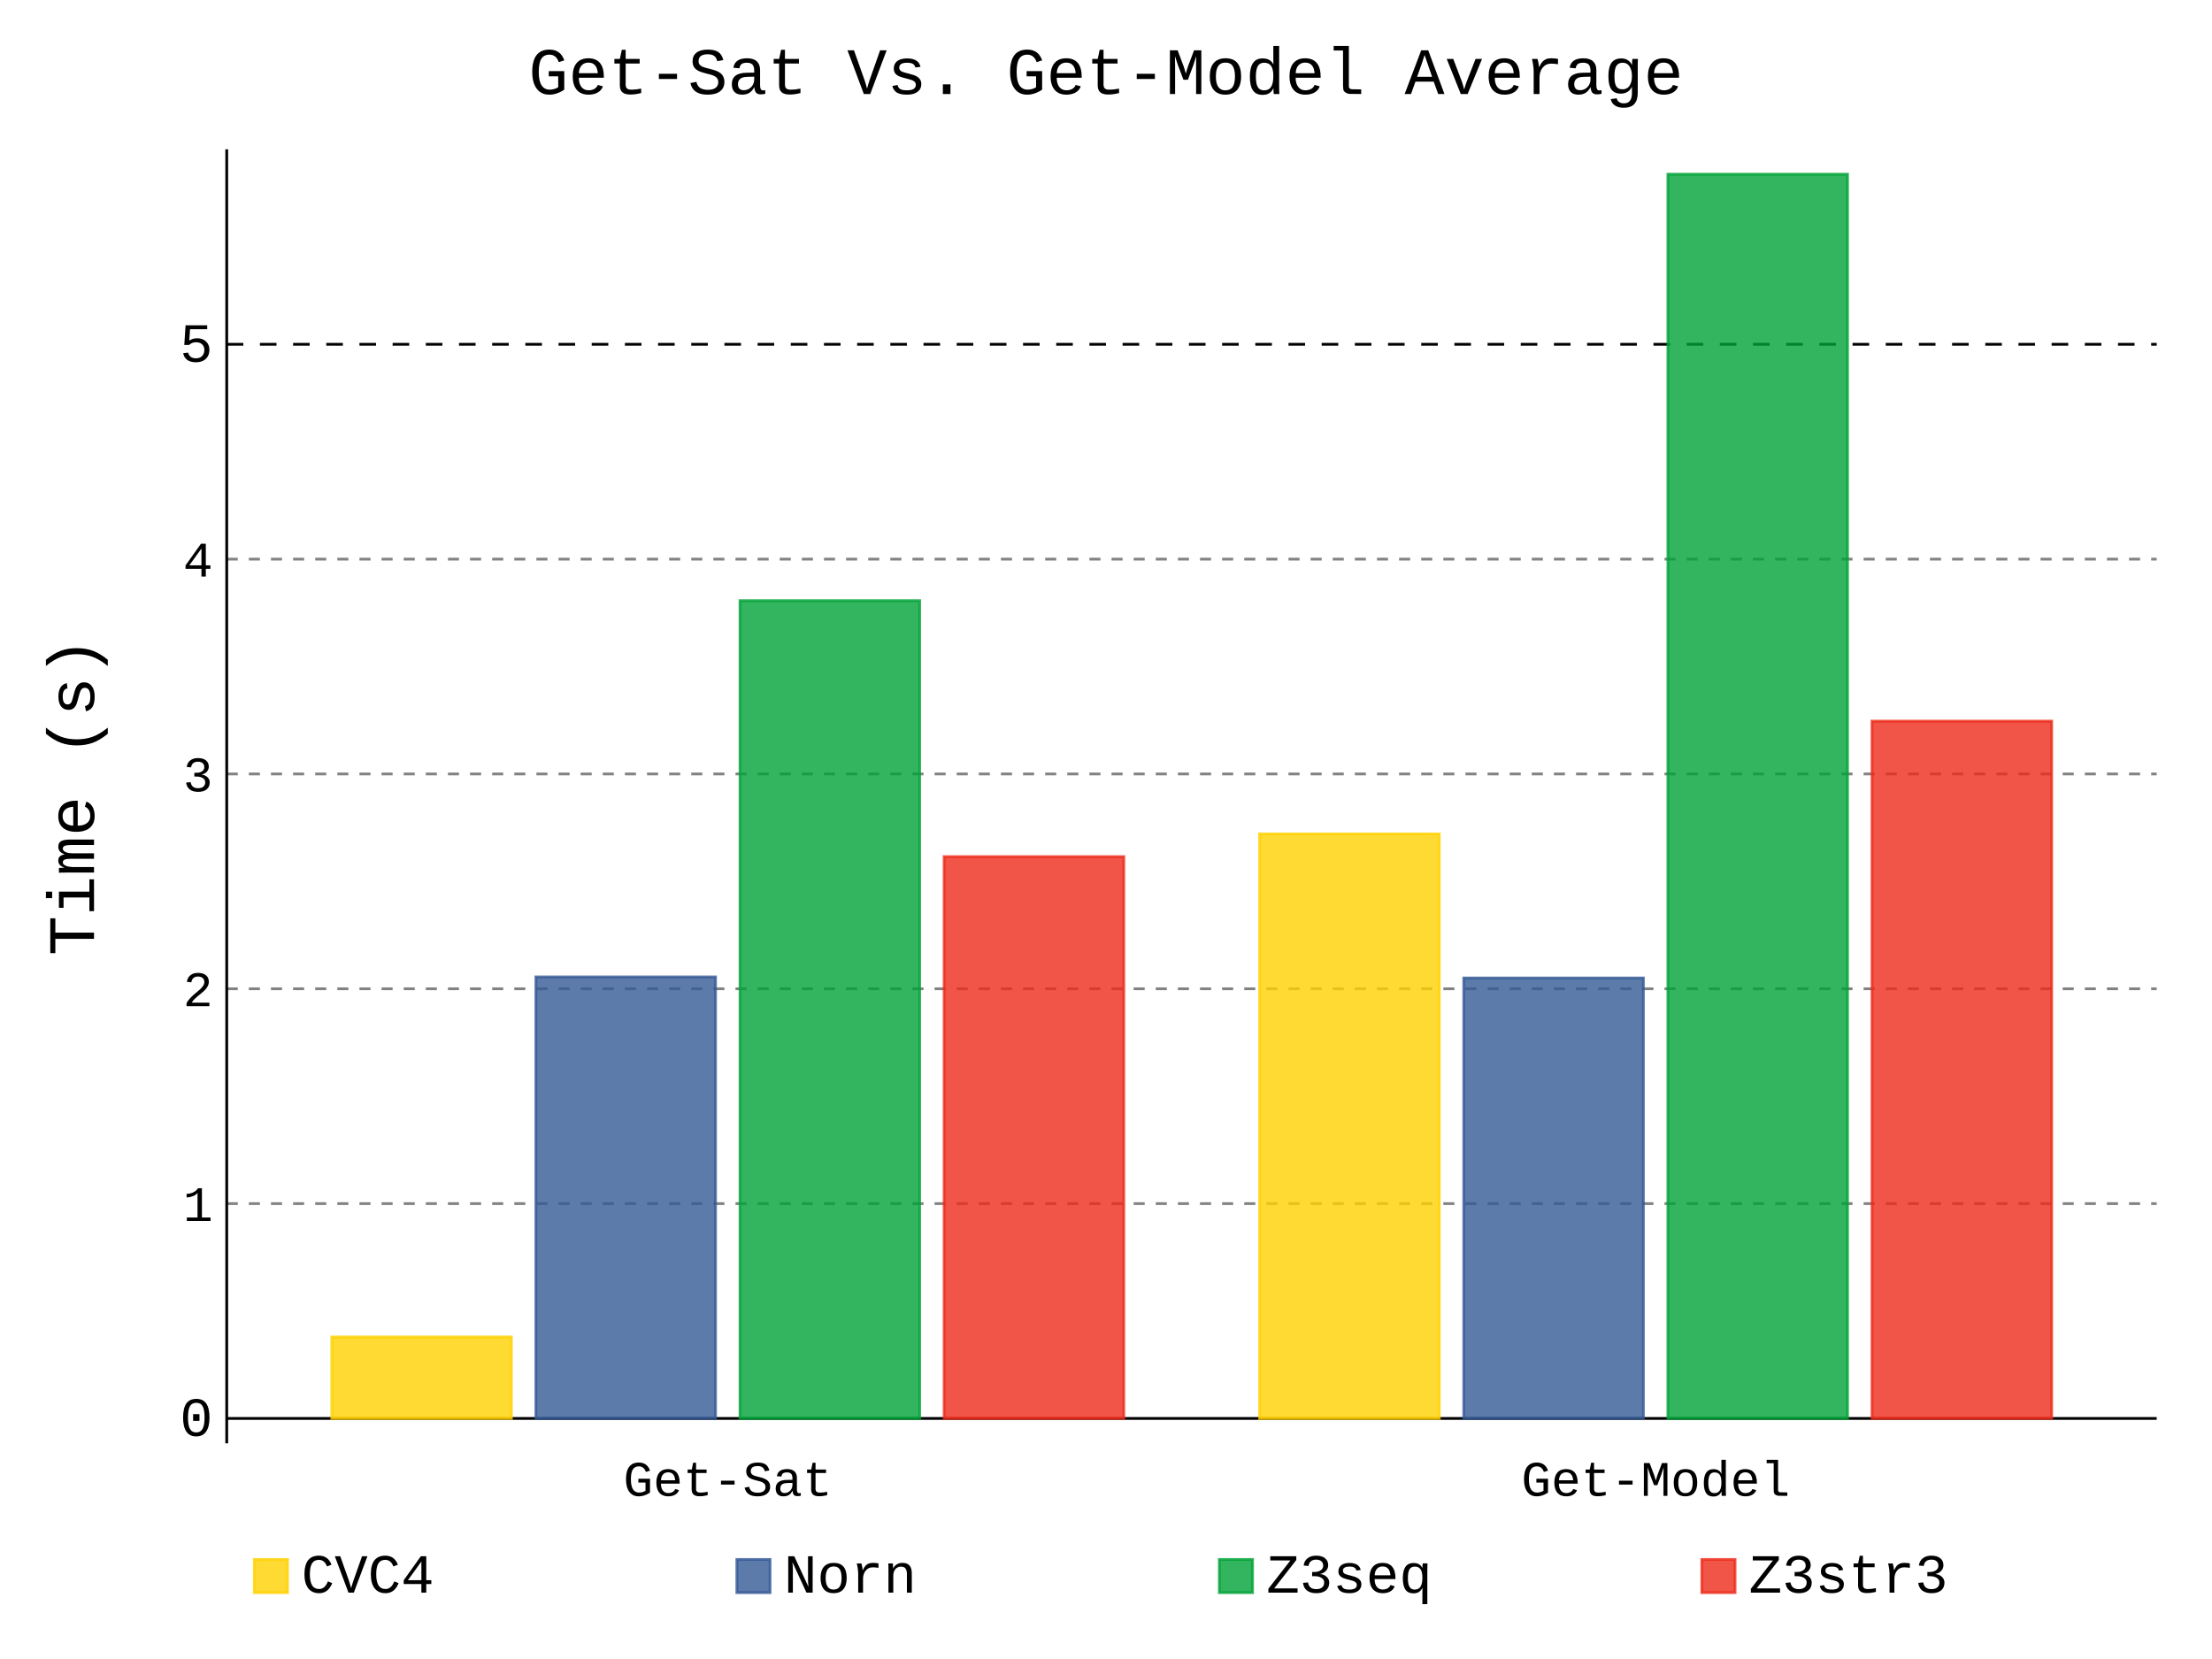
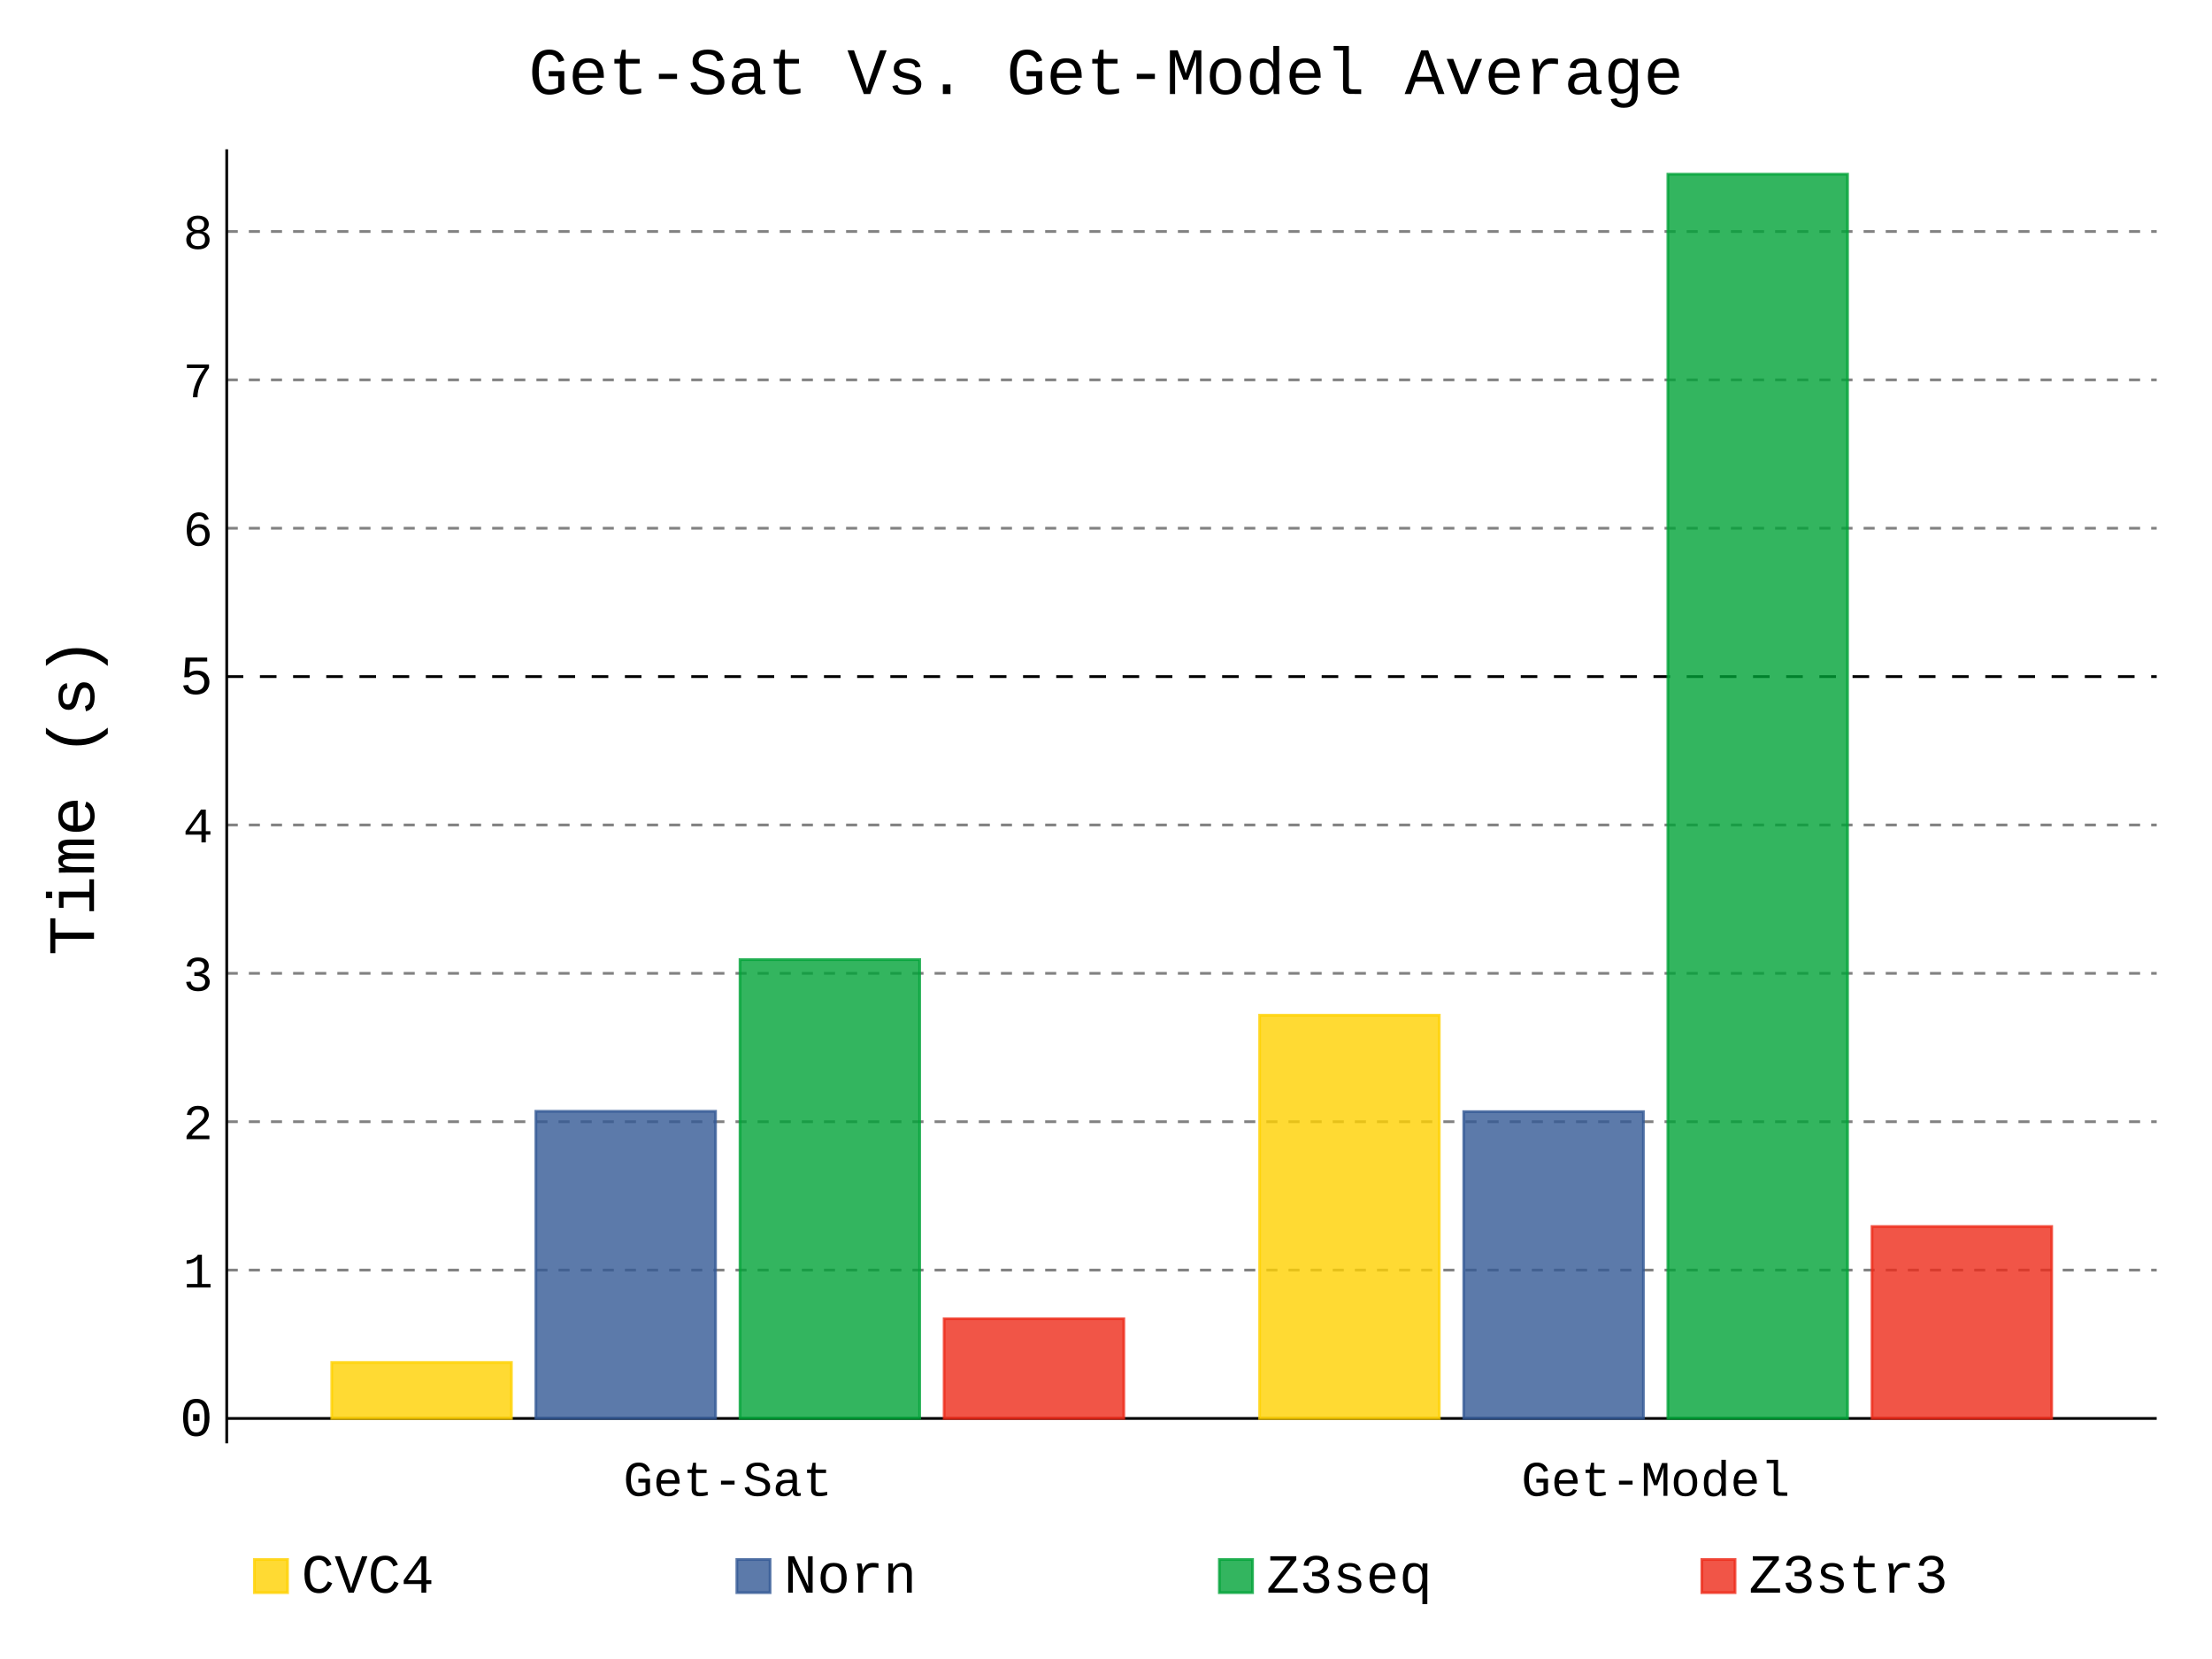
- <svg xmlns="http://www.w3.org/2000/svg" id="chart-954e9b84-42e2-441f-b95a-0eef3ee8f1c5" class="pygal-chart" viewBox="0 0 800 600">
+ <svg xmlns="http://www.w3.org/2000/svg" id="chart-ff3095a2-f8e1-4b3d-8999-8aacb218c46c" class="pygal-chart" viewBox="0 0 800 600">
  <defs>
-     <style type="text/css">#chart-954e9b84-42e2-441f-b95a-0eef3ee8f1c5{-webkit-user-select:none;-webkit-font-smoothing:antialiased;font-family:Consolas,"Liberation Mono",Menlo,Courier,monospace}#chart-954e9b84-42e2-441f-b95a-0eef3ee8f1c5 .title{font-family:Consolas,"Liberation Mono",Menlo,Courier,monospace;font-size:24px}#chart-954e9b84-42e2-441f-b95a-0eef3ee8f1c5 .legends .legend text{font-family:Consolas,"Liberation Mono",Menlo,Courier,monospace;font-size:20px}#chart-954e9b84-42e2-441f-b95a-0eef3ee8f1c5 .axis text{font-family:Consolas,"Liberation Mono",Menlo,Courier,monospace;font-size:18px}#chart-954e9b84-42e2-441f-b95a-0eef3ee8f1c5 .axis text.major{font-family:Consolas,"Liberation Mono",Menlo,Courier,monospace;font-size:20px}#chart-954e9b84-42e2-441f-b95a-0eef3ee8f1c5 .text-overlay text.value{font-family:Consolas,"Liberation Mono",Menlo,Courier,monospace;font-size:22px}#chart-954e9b84-42e2-441f-b95a-0eef3ee8f1c5 .text-overlay text.label{font-family:Consolas,"Liberation Mono",Menlo,Courier,monospace;font-size:20px}#chart-954e9b84-42e2-441f-b95a-0eef3ee8f1c5 .tooltip{font-family:Consolas,"Liberation Mono",Menlo,Courier,monospace;font-size:20px}#chart-954e9b84-42e2-441f-b95a-0eef3ee8f1c5 text.no_data{font-family:Consolas,"Liberation Mono",Menlo,Courier,monospace;font-size:64px}
- #chart-954e9b84-42e2-441f-b95a-0eef3ee8f1c5{background-color:#FFFFFF}#chart-954e9b84-42e2-441f-b95a-0eef3ee8f1c5 path,#chart-954e9b84-42e2-441f-b95a-0eef3ee8f1c5 line,#chart-954e9b84-42e2-441f-b95a-0eef3ee8f1c5 rect,#chart-954e9b84-42e2-441f-b95a-0eef3ee8f1c5 circle{-webkit-transition:100ms;-moz-transition:100ms;transition:100ms}#chart-954e9b84-42e2-441f-b95a-0eef3ee8f1c5 .graph &gt; .background{fill:#FFFFFF}#chart-954e9b84-42e2-441f-b95a-0eef3ee8f1c5 .plot &gt; .background{fill:#FFFFFF}#chart-954e9b84-42e2-441f-b95a-0eef3ee8f1c5 .graph{fill:#000000}#chart-954e9b84-42e2-441f-b95a-0eef3ee8f1c5 text.no_data{fill:#000000}#chart-954e9b84-42e2-441f-b95a-0eef3ee8f1c5 .title{fill:#000000}#chart-954e9b84-42e2-441f-b95a-0eef3ee8f1c5 .legends .legend text{fill:#000000}#chart-954e9b84-42e2-441f-b95a-0eef3ee8f1c5 .legends .legend:hover text{fill:#000000}#chart-954e9b84-42e2-441f-b95a-0eef3ee8f1c5 .axis .line{stroke:#000000}#chart-954e9b84-42e2-441f-b95a-0eef3ee8f1c5 .axis .guide.line{stroke:#828282}#chart-954e9b84-42e2-441f-b95a-0eef3ee8f1c5 .axis .major.line{stroke:#000000}#chart-954e9b84-42e2-441f-b95a-0eef3ee8f1c5 .axis text.major{fill:#000000}#chart-954e9b84-42e2-441f-b95a-0eef3ee8f1c5 .axis.y .guides:hover .guide.line,#chart-954e9b84-42e2-441f-b95a-0eef3ee8f1c5 .line-graph .axis.x .guides:hover .guide.line,#chart-954e9b84-42e2-441f-b95a-0eef3ee8f1c5 .stackedline-graph .axis.x .guides:hover .guide.line,#chart-954e9b84-42e2-441f-b95a-0eef3ee8f1c5 .xy-graph .axis.x .guides:hover .guide.line{stroke:#000000}#chart-954e9b84-42e2-441f-b95a-0eef3ee8f1c5 .axis .guides:hover text{fill:#000000}#chart-954e9b84-42e2-441f-b95a-0eef3ee8f1c5 .reactive{fill-opacity:.8;stroke-opacity:.8}#chart-954e9b84-42e2-441f-b95a-0eef3ee8f1c5 .ci{stroke:#000000}#chart-954e9b84-42e2-441f-b95a-0eef3ee8f1c5 .reactive.active,#chart-954e9b84-42e2-441f-b95a-0eef3ee8f1c5 .active .reactive{fill-opacity:.9;stroke-opacity:.9;stroke-width:4}#chart-954e9b84-42e2-441f-b95a-0eef3ee8f1c5 .ci .reactive.active{stroke-width:1.5}#chart-954e9b84-42e2-441f-b95a-0eef3ee8f1c5 .series text{fill:#000000}#chart-954e9b84-42e2-441f-b95a-0eef3ee8f1c5 .tooltip rect{fill:#FFFFFF;stroke:#000000;-webkit-transition:opacity 100ms;-moz-transition:opacity 100ms;transition:opacity 100ms}#chart-954e9b84-42e2-441f-b95a-0eef3ee8f1c5 .tooltip .label{fill:#000000}#chart-954e9b84-42e2-441f-b95a-0eef3ee8f1c5 .tooltip .label{fill:#000000}#chart-954e9b84-42e2-441f-b95a-0eef3ee8f1c5 .tooltip .legend{font-size:.8em;fill:#828282}#chart-954e9b84-42e2-441f-b95a-0eef3ee8f1c5 .tooltip .x_label{font-size:.6em;fill:#000000}#chart-954e9b84-42e2-441f-b95a-0eef3ee8f1c5 .tooltip .xlink{font-size:.5em;text-decoration:underline}#chart-954e9b84-42e2-441f-b95a-0eef3ee8f1c5 .tooltip .value{font-size:1.5em}#chart-954e9b84-42e2-441f-b95a-0eef3ee8f1c5 .bound{font-size:.5em}#chart-954e9b84-42e2-441f-b95a-0eef3ee8f1c5 .max-value{font-size:.75em;fill:#828282}#chart-954e9b84-42e2-441f-b95a-0eef3ee8f1c5 .map-element{fill:#FFFFFF;stroke:#828282 !important}#chart-954e9b84-42e2-441f-b95a-0eef3ee8f1c5 .map-element .reactive{fill-opacity:inherit;stroke-opacity:inherit}#chart-954e9b84-42e2-441f-b95a-0eef3ee8f1c5 .color-0,#chart-954e9b84-42e2-441f-b95a-0eef3ee8f1c5 .color-0 a:visited{stroke:#FFD000;fill:#FFD000}#chart-954e9b84-42e2-441f-b95a-0eef3ee8f1c5 .color-1,#chart-954e9b84-42e2-441f-b95a-0eef3ee8f1c5 .color-1 a:visited{stroke:#345995;fill:#345995}#chart-954e9b84-42e2-441f-b95a-0eef3ee8f1c5 .color-2,#chart-954e9b84-42e2-441f-b95a-0eef3ee8f1c5 .color-2 a:visited{stroke:#01A337;fill:#01A337}#chart-954e9b84-42e2-441f-b95a-0eef3ee8f1c5 .color-3,#chart-954e9b84-42e2-441f-b95a-0eef3ee8f1c5 .color-3 a:visited{stroke:#ED2B1A;fill:#ED2B1A}#chart-954e9b84-42e2-441f-b95a-0eef3ee8f1c5 .text-overlay .color-0 text{fill:black}#chart-954e9b84-42e2-441f-b95a-0eef3ee8f1c5 .text-overlay .color-1 text{fill:black}#chart-954e9b84-42e2-441f-b95a-0eef3ee8f1c5 .text-overlay .color-2 text{fill:black}#chart-954e9b84-42e2-441f-b95a-0eef3ee8f1c5 .text-overlay .color-3 text{fill:black}
- #chart-954e9b84-42e2-441f-b95a-0eef3ee8f1c5 text.no_data{text-anchor:middle}#chart-954e9b84-42e2-441f-b95a-0eef3ee8f1c5 .guide.line{fill:none}#chart-954e9b84-42e2-441f-b95a-0eef3ee8f1c5 .centered{text-anchor:middle}#chart-954e9b84-42e2-441f-b95a-0eef3ee8f1c5 .title{text-anchor:middle}#chart-954e9b84-42e2-441f-b95a-0eef3ee8f1c5 .legends .legend text{fill-opacity:1}#chart-954e9b84-42e2-441f-b95a-0eef3ee8f1c5 .axis.x text{text-anchor:middle}#chart-954e9b84-42e2-441f-b95a-0eef3ee8f1c5 .axis.x:not(.web) text[transform]{text-anchor:start}#chart-954e9b84-42e2-441f-b95a-0eef3ee8f1c5 .axis.x:not(.web) text[transform].backwards{text-anchor:end}#chart-954e9b84-42e2-441f-b95a-0eef3ee8f1c5 .axis.y text{text-anchor:end}#chart-954e9b84-42e2-441f-b95a-0eef3ee8f1c5 .axis.y text[transform].backwards{text-anchor:start}#chart-954e9b84-42e2-441f-b95a-0eef3ee8f1c5 .axis.y2 text{text-anchor:start}#chart-954e9b84-42e2-441f-b95a-0eef3ee8f1c5 .axis.y2 text[transform].backwards{text-anchor:end}#chart-954e9b84-42e2-441f-b95a-0eef3ee8f1c5 .axis .guide.line{stroke-dasharray:4,4}#chart-954e9b84-42e2-441f-b95a-0eef3ee8f1c5 .axis .major.guide.line{stroke-dasharray:6,6}#chart-954e9b84-42e2-441f-b95a-0eef3ee8f1c5 .horizontal .axis.y .guide.line,#chart-954e9b84-42e2-441f-b95a-0eef3ee8f1c5 .horizontal .axis.y2 .guide.line,#chart-954e9b84-42e2-441f-b95a-0eef3ee8f1c5 .vertical .axis.x .guide.line{opacity:0}#chart-954e9b84-42e2-441f-b95a-0eef3ee8f1c5 .horizontal .axis.always_show .guide.line,#chart-954e9b84-42e2-441f-b95a-0eef3ee8f1c5 .vertical .axis.always_show .guide.line{opacity:1 !important}#chart-954e9b84-42e2-441f-b95a-0eef3ee8f1c5 .axis.y .guides:hover .guide.line,#chart-954e9b84-42e2-441f-b95a-0eef3ee8f1c5 .axis.y2 .guides:hover .guide.line,#chart-954e9b84-42e2-441f-b95a-0eef3ee8f1c5 .axis.x .guides:hover .guide.line{opacity:1}#chart-954e9b84-42e2-441f-b95a-0eef3ee8f1c5 .axis .guides:hover text{opacity:1}#chart-954e9b84-42e2-441f-b95a-0eef3ee8f1c5 .nofill{fill:none}#chart-954e9b84-42e2-441f-b95a-0eef3ee8f1c5 .subtle-fill{fill-opacity:.2}#chart-954e9b84-42e2-441f-b95a-0eef3ee8f1c5 .dot{stroke-width:1px;fill-opacity:1}#chart-954e9b84-42e2-441f-b95a-0eef3ee8f1c5 .dot.active{stroke-width:5px}#chart-954e9b84-42e2-441f-b95a-0eef3ee8f1c5 .dot.negative{fill:transparent}#chart-954e9b84-42e2-441f-b95a-0eef3ee8f1c5 text,#chart-954e9b84-42e2-441f-b95a-0eef3ee8f1c5 tspan{stroke:none !important}#chart-954e9b84-42e2-441f-b95a-0eef3ee8f1c5 .series text.active{opacity:1}#chart-954e9b84-42e2-441f-b95a-0eef3ee8f1c5 .tooltip rect{fill-opacity:.95;stroke-width:.5}#chart-954e9b84-42e2-441f-b95a-0eef3ee8f1c5 .tooltip text{fill-opacity:1}#chart-954e9b84-42e2-441f-b95a-0eef3ee8f1c5 .showable{visibility:hidden}#chart-954e9b84-42e2-441f-b95a-0eef3ee8f1c5 .showable.shown{visibility:visible}#chart-954e9b84-42e2-441f-b95a-0eef3ee8f1c5 .gauge-background{fill:rgba(229,229,229,1);stroke:none}#chart-954e9b84-42e2-441f-b95a-0eef3ee8f1c5 .bg-lines{stroke:#FFFFFF;stroke-width:2px}</style>
+     <style type="text/css">#chart-ff3095a2-f8e1-4b3d-8999-8aacb218c46c{-webkit-user-select:none;-webkit-font-smoothing:antialiased;font-family:Consolas,"Liberation Mono",Menlo,Courier,monospace}#chart-ff3095a2-f8e1-4b3d-8999-8aacb218c46c .title{font-family:Consolas,"Liberation Mono",Menlo,Courier,monospace;font-size:24px}#chart-ff3095a2-f8e1-4b3d-8999-8aacb218c46c .legends .legend text{font-family:Consolas,"Liberation Mono",Menlo,Courier,monospace;font-size:20px}#chart-ff3095a2-f8e1-4b3d-8999-8aacb218c46c .axis text{font-family:Consolas,"Liberation Mono",Menlo,Courier,monospace;font-size:18px}#chart-ff3095a2-f8e1-4b3d-8999-8aacb218c46c .axis text.major{font-family:Consolas,"Liberation Mono",Menlo,Courier,monospace;font-size:20px}#chart-ff3095a2-f8e1-4b3d-8999-8aacb218c46c .text-overlay text.value{font-family:Consolas,"Liberation Mono",Menlo,Courier,monospace;font-size:22px}#chart-ff3095a2-f8e1-4b3d-8999-8aacb218c46c .text-overlay text.label{font-family:Consolas,"Liberation Mono",Menlo,Courier,monospace;font-size:20px}#chart-ff3095a2-f8e1-4b3d-8999-8aacb218c46c .tooltip{font-family:Consolas,"Liberation Mono",Menlo,Courier,monospace;font-size:20px}#chart-ff3095a2-f8e1-4b3d-8999-8aacb218c46c text.no_data{font-family:Consolas,"Liberation Mono",Menlo,Courier,monospace;font-size:64px}
+ #chart-ff3095a2-f8e1-4b3d-8999-8aacb218c46c{background-color:#FFFFFF}#chart-ff3095a2-f8e1-4b3d-8999-8aacb218c46c path,#chart-ff3095a2-f8e1-4b3d-8999-8aacb218c46c line,#chart-ff3095a2-f8e1-4b3d-8999-8aacb218c46c rect,#chart-ff3095a2-f8e1-4b3d-8999-8aacb218c46c circle{-webkit-transition:100ms;-moz-transition:100ms;transition:100ms}#chart-ff3095a2-f8e1-4b3d-8999-8aacb218c46c .graph &gt; .background{fill:#FFFFFF}#chart-ff3095a2-f8e1-4b3d-8999-8aacb218c46c .plot &gt; .background{fill:#FFFFFF}#chart-ff3095a2-f8e1-4b3d-8999-8aacb218c46c .graph{fill:#000000}#chart-ff3095a2-f8e1-4b3d-8999-8aacb218c46c text.no_data{fill:#000000}#chart-ff3095a2-f8e1-4b3d-8999-8aacb218c46c .title{fill:#000000}#chart-ff3095a2-f8e1-4b3d-8999-8aacb218c46c .legends .legend text{fill:#000000}#chart-ff3095a2-f8e1-4b3d-8999-8aacb218c46c .legends .legend:hover text{fill:#000000}#chart-ff3095a2-f8e1-4b3d-8999-8aacb218c46c .axis .line{stroke:#000000}#chart-ff3095a2-f8e1-4b3d-8999-8aacb218c46c .axis .guide.line{stroke:#828282}#chart-ff3095a2-f8e1-4b3d-8999-8aacb218c46c .axis .major.line{stroke:#000000}#chart-ff3095a2-f8e1-4b3d-8999-8aacb218c46c .axis text.major{fill:#000000}#chart-ff3095a2-f8e1-4b3d-8999-8aacb218c46c .axis.y .guides:hover .guide.line,#chart-ff3095a2-f8e1-4b3d-8999-8aacb218c46c .line-graph .axis.x .guides:hover .guide.line,#chart-ff3095a2-f8e1-4b3d-8999-8aacb218c46c .stackedline-graph .axis.x .guides:hover .guide.line,#chart-ff3095a2-f8e1-4b3d-8999-8aacb218c46c .xy-graph .axis.x .guides:hover .guide.line{stroke:#000000}#chart-ff3095a2-f8e1-4b3d-8999-8aacb218c46c .axis .guides:hover text{fill:#000000}#chart-ff3095a2-f8e1-4b3d-8999-8aacb218c46c .reactive{fill-opacity:.8;stroke-opacity:.8}#chart-ff3095a2-f8e1-4b3d-8999-8aacb218c46c .ci{stroke:#000000}#chart-ff3095a2-f8e1-4b3d-8999-8aacb218c46c .reactive.active,#chart-ff3095a2-f8e1-4b3d-8999-8aacb218c46c .active .reactive{fill-opacity:.9;stroke-opacity:.9;stroke-width:4}#chart-ff3095a2-f8e1-4b3d-8999-8aacb218c46c .ci .reactive.active{stroke-width:1.5}#chart-ff3095a2-f8e1-4b3d-8999-8aacb218c46c .series text{fill:#000000}#chart-ff3095a2-f8e1-4b3d-8999-8aacb218c46c .tooltip rect{fill:#FFFFFF;stroke:#000000;-webkit-transition:opacity 100ms;-moz-transition:opacity 100ms;transition:opacity 100ms}#chart-ff3095a2-f8e1-4b3d-8999-8aacb218c46c .tooltip .label{fill:#000000}#chart-ff3095a2-f8e1-4b3d-8999-8aacb218c46c .tooltip .label{fill:#000000}#chart-ff3095a2-f8e1-4b3d-8999-8aacb218c46c .tooltip .legend{font-size:.8em;fill:#828282}#chart-ff3095a2-f8e1-4b3d-8999-8aacb218c46c .tooltip .x_label{font-size:.6em;fill:#000000}#chart-ff3095a2-f8e1-4b3d-8999-8aacb218c46c .tooltip .xlink{font-size:.5em;text-decoration:underline}#chart-ff3095a2-f8e1-4b3d-8999-8aacb218c46c .tooltip .value{font-size:1.5em}#chart-ff3095a2-f8e1-4b3d-8999-8aacb218c46c .bound{font-size:.5em}#chart-ff3095a2-f8e1-4b3d-8999-8aacb218c46c .max-value{font-size:.75em;fill:#828282}#chart-ff3095a2-f8e1-4b3d-8999-8aacb218c46c .map-element{fill:#FFFFFF;stroke:#828282 !important}#chart-ff3095a2-f8e1-4b3d-8999-8aacb218c46c .map-element .reactive{fill-opacity:inherit;stroke-opacity:inherit}#chart-ff3095a2-f8e1-4b3d-8999-8aacb218c46c .color-0,#chart-ff3095a2-f8e1-4b3d-8999-8aacb218c46c .color-0 a:visited{stroke:#FFD000;fill:#FFD000}#chart-ff3095a2-f8e1-4b3d-8999-8aacb218c46c .color-1,#chart-ff3095a2-f8e1-4b3d-8999-8aacb218c46c .color-1 a:visited{stroke:#345995;fill:#345995}#chart-ff3095a2-f8e1-4b3d-8999-8aacb218c46c .color-2,#chart-ff3095a2-f8e1-4b3d-8999-8aacb218c46c .color-2 a:visited{stroke:#01A337;fill:#01A337}#chart-ff3095a2-f8e1-4b3d-8999-8aacb218c46c .color-3,#chart-ff3095a2-f8e1-4b3d-8999-8aacb218c46c .color-3 a:visited{stroke:#ED2B1A;fill:#ED2B1A}#chart-ff3095a2-f8e1-4b3d-8999-8aacb218c46c .text-overlay .color-0 text{fill:black}#chart-ff3095a2-f8e1-4b3d-8999-8aacb218c46c .text-overlay .color-1 text{fill:black}#chart-ff3095a2-f8e1-4b3d-8999-8aacb218c46c .text-overlay .color-2 text{fill:black}#chart-ff3095a2-f8e1-4b3d-8999-8aacb218c46c .text-overlay .color-3 text{fill:black}
+ #chart-ff3095a2-f8e1-4b3d-8999-8aacb218c46c text.no_data{text-anchor:middle}#chart-ff3095a2-f8e1-4b3d-8999-8aacb218c46c .guide.line{fill:none}#chart-ff3095a2-f8e1-4b3d-8999-8aacb218c46c .centered{text-anchor:middle}#chart-ff3095a2-f8e1-4b3d-8999-8aacb218c46c .title{text-anchor:middle}#chart-ff3095a2-f8e1-4b3d-8999-8aacb218c46c .legends .legend text{fill-opacity:1}#chart-ff3095a2-f8e1-4b3d-8999-8aacb218c46c .axis.x text{text-anchor:middle}#chart-ff3095a2-f8e1-4b3d-8999-8aacb218c46c .axis.x:not(.web) text[transform]{text-anchor:start}#chart-ff3095a2-f8e1-4b3d-8999-8aacb218c46c .axis.x:not(.web) text[transform].backwards{text-anchor:end}#chart-ff3095a2-f8e1-4b3d-8999-8aacb218c46c .axis.y text{text-anchor:end}#chart-ff3095a2-f8e1-4b3d-8999-8aacb218c46c .axis.y text[transform].backwards{text-anchor:start}#chart-ff3095a2-f8e1-4b3d-8999-8aacb218c46c .axis.y2 text{text-anchor:start}#chart-ff3095a2-f8e1-4b3d-8999-8aacb218c46c .axis.y2 text[transform].backwards{text-anchor:end}#chart-ff3095a2-f8e1-4b3d-8999-8aacb218c46c .axis .guide.line{stroke-dasharray:4,4}#chart-ff3095a2-f8e1-4b3d-8999-8aacb218c46c .axis .major.guide.line{stroke-dasharray:6,6}#chart-ff3095a2-f8e1-4b3d-8999-8aacb218c46c .horizontal .axis.y .guide.line,#chart-ff3095a2-f8e1-4b3d-8999-8aacb218c46c .horizontal .axis.y2 .guide.line,#chart-ff3095a2-f8e1-4b3d-8999-8aacb218c46c .vertical .axis.x .guide.line{opacity:0}#chart-ff3095a2-f8e1-4b3d-8999-8aacb218c46c .horizontal .axis.always_show .guide.line,#chart-ff3095a2-f8e1-4b3d-8999-8aacb218c46c .vertical .axis.always_show .guide.line{opacity:1 !important}#chart-ff3095a2-f8e1-4b3d-8999-8aacb218c46c .axis.y .guides:hover .guide.line,#chart-ff3095a2-f8e1-4b3d-8999-8aacb218c46c .axis.y2 .guides:hover .guide.line,#chart-ff3095a2-f8e1-4b3d-8999-8aacb218c46c .axis.x .guides:hover .guide.line{opacity:1}#chart-ff3095a2-f8e1-4b3d-8999-8aacb218c46c .axis .guides:hover text{opacity:1}#chart-ff3095a2-f8e1-4b3d-8999-8aacb218c46c .nofill{fill:none}#chart-ff3095a2-f8e1-4b3d-8999-8aacb218c46c .subtle-fill{fill-opacity:.2}#chart-ff3095a2-f8e1-4b3d-8999-8aacb218c46c .dot{stroke-width:1px;fill-opacity:1}#chart-ff3095a2-f8e1-4b3d-8999-8aacb218c46c .dot.active{stroke-width:5px}#chart-ff3095a2-f8e1-4b3d-8999-8aacb218c46c .dot.negative{fill:transparent}#chart-ff3095a2-f8e1-4b3d-8999-8aacb218c46c text,#chart-ff3095a2-f8e1-4b3d-8999-8aacb218c46c tspan{stroke:none !important}#chart-ff3095a2-f8e1-4b3d-8999-8aacb218c46c .series text.active{opacity:1}#chart-ff3095a2-f8e1-4b3d-8999-8aacb218c46c .tooltip rect{fill-opacity:.95;stroke-width:.5}#chart-ff3095a2-f8e1-4b3d-8999-8aacb218c46c .tooltip text{fill-opacity:1}#chart-ff3095a2-f8e1-4b3d-8999-8aacb218c46c .showable{visibility:hidden}#chart-ff3095a2-f8e1-4b3d-8999-8aacb218c46c .showable.shown{visibility:visible}#chart-ff3095a2-f8e1-4b3d-8999-8aacb218c46c .gauge-background{fill:rgba(229,229,229,1);stroke:none}#chart-ff3095a2-f8e1-4b3d-8999-8aacb218c46c .bg-lines{stroke:#FFFFFF;stroke-width:2px}</style>
  </defs>
  <g class="graph bar-graph vertical">
    <rect class="background" height="600" width="800" x="0" y="0" />
    <g class="plot" transform="translate(82, 54)">
      <rect class="background" height="468.0" width="698" x="0" y="0" />
      <g class="axis y always_show">
        <g class="guides">
          <path class="axis major line" d="M0 459 h698" />
          <text class="major" x="-5" y="465.3">0</text>
        </g>
        <g class="guides">
-           <path class="guide line" d="M0 381.304 h698" />
-           <text class="" x="-5" y="387.604">1</text>
+           <path class="guide line" d="M0 405.341 h698" />
+           <text class="" x="-5" y="411.641">1</text>
        </g>
        <g class="guides">
-           <path class="guide line" d="M0 303.608 h698" />
-           <text class="" x="-5" y="309.908">2</text>
+           <path class="guide line" d="M0 351.681 h698" />
+           <text class="" x="-5" y="357.981">2</text>
        </g>
        <g class="guides">
-           <path class="guide line" d="M0 225.912 h698" />
-           <text class="" x="-5" y="232.212">3</text>
+           <path class="guide line" d="M0 298.022 h698" />
+           <text class="" x="-5" y="304.322">3</text>
        </g>
        <g class="guides">
-           <path class="guide line" d="M0 148.216 h698" />
-           <text class="" x="-5" y="154.516">4</text>
+           <path class="guide line" d="M0 244.363 h698" />
+           <text class="" x="-5" y="250.663">4</text>
        </g>
        <g class="guides">
-           <path class="major guide line" d="M0 70.519 h698" />
-           <text class="major" x="-5" y="76.819">5</text>
+           <path class="major guide line" d="M0 190.703 h698" />
+           <text class="major" x="-5" y="197.003">5</text>
+         </g>
+         <g class="guides">
+           <path class="guide line" d="M0 137.044 h698" />
+           <text class="" x="-5" y="143.344">6</text>
+         </g>
+         <g class="guides">
+           <path class="guide line" d="M0 83.384 h698" />
+           <text class="" x="-5" y="89.684">7</text>
+         </g>
+         <g class="guides">
+           <path class="guide line" d="M0 29.725 h698" />
+           <text class="" x="-5" y="36.025">8</text>
        </g>
      </g>
      <g class="axis x">
        <path class="line" d="M0 0 v468" />
        <g class="guides">
          <path class="guide line" d="M181.212 0 v468" />
          <text class="" x="181.212" y="487.0">Get-Sat</text>
        </g>
        <g class="guides">
          <path class="guide line" d="M516.788 0 v468" />
          <text class="" x="516.788" y="487.0">Get-Model</text>
        </g>
      </g>
      <g class="series serie-0 color-0">
        <g class="bars">
          <g class="bar">
-             <rect class="rect reactive tooltip-trigger" height="29.482" rx="0" ry="0" width="64.968" x="37.987" y="429.518" />
+             <rect class="rect reactive tooltip-trigger" height="20.26" rx="0" ry="0" width="64.968" x="37.987" y="438.74" />
          </g>
          <g class="bar">
-             <rect class="rect reactive tooltip-trigger" height="211.405" rx="0" ry="0" width="64.968" x="373.564" y="247.595" />
+             <rect class="rect reactive tooltip-trigger" height="145.829" rx="0" ry="0" width="64.968" x="373.564" y="313.171" />
          </g>
        </g>
      </g>
      <g class="series serie-1 color-1">
        <g class="bars">
          <g class="bar">
-             <rect class="rect reactive tooltip-trigger" height="159.682" rx="0" ry="0" width="64.968" x="111.814" y="299.318" />
+             <rect class="rect reactive tooltip-trigger" height="111.082" rx="0" ry="0" width="64.968" x="111.814" y="347.918" />
          </g>
          <g class="bar">
-             <rect class="rect reactive tooltip-trigger" height="159.298" rx="0" ry="0" width="64.968" x="447.391" y="299.702" />
+             <rect class="rect reactive tooltip-trigger" height="110.959" rx="0" ry="0" width="64.968" x="447.391" y="348.041" />
          </g>
        </g>
      </g>
      <g class="series serie-2 color-2">
        <g class="bars">
          <g class="bar">
-             <rect class="rect reactive tooltip-trigger" height="295.776" rx="0" ry="0" width="64.968" x="185.641" y="163.224" />
+             <rect class="rect reactive tooltip-trigger" height="165.945" rx="0" ry="0" width="64.968" x="185.641" y="293.055" />
          </g>
          <g class="bar">
-             <rect class="rect reactive tooltip-trigger" height="450.0" rx="0" ry="0" width="64.968" x="521.218" y="9.0" />
+             <rect class="rect reactive tooltip-trigger" height="450" rx="0" ry="0" width="64.968" x="521.218" y="9" />
          </g>
        </g>
      </g>
      <g class="series serie-3 color-3">
        <g class="bars">
          <g class="bar">
-             <rect class="rect reactive tooltip-trigger" height="203.182" rx="0" ry="0" width="64.968" x="259.468" y="255.818" />
+             <rect class="rect reactive tooltip-trigger" height="36.05" rx="0" ry="0" width="64.968" x="259.468" y="422.95" />
          </g>
          <g class="bar">
-             <rect class="rect reactive tooltip-trigger" height="252.19" rx="0" ry="0" width="64.968" x="595.045" y="206.81" />
+             <rect class="rect reactive tooltip-trigger" height="69.409" rx="0" ry="0" width="64.968" x="595.045" y="389.591" />
          </g>
        </g>
      </g>
    </g>
    <g class="titles">
      <text class="title plot_title" x="400.0" y="34">Get-Sat Vs. Get-Model Average</text>
      <text class="title" x="0" y="322.0" transform="rotate(-90 0 288)">Time (s)</text>
    </g>
    <g class="plot overlay" transform="translate(82, 54)">
      <g class="series serie-0 color-0" />
      <g class="series serie-1 color-1" />
      <g class="series serie-2 color-2" />
      <g class="series serie-3 color-3" />
    </g>
    <g class="plot text-overlay" transform="translate(82, 54)">
      <g class="series serie-0 color-0" />
      <g class="series serie-1 color-1" />
      <g class="series serie-2 color-2" />
      <g class="series serie-3 color-3" />
    </g>
    <g class="plot tooltip-overlay" transform="translate(82, 54)">
      <g class="tooltip" style="opacity: 0" transform="translate(0 0)">
        <rect class="tooltip-box" height="0" rx="10" ry="10" width="0" />
        <g class="text" />
      </g>
    </g>
    <g class="legends" transform="translate(92, 560)">
      <g class="legend reactive activate-serie" id="activate-serie-0">
        <rect class="color-0 reactive" height="12" width="12" x="0.0" y="4.0" />
        <text x="17.0" y="16.0">CVC4</text>
      </g>
      <g class="legend reactive activate-serie" id="activate-serie-1">
        <rect class="color-1 reactive" height="12" width="12" x="174.5" y="4.0" />
        <text x="191.5" y="16.0">Norn</text>
      </g>
      <g class="legend reactive activate-serie" id="activate-serie-2">
        <rect class="color-2 reactive" height="12" width="12" x="349.0" y="4.0" />
        <text x="366.0" y="16.0">Z3seq</text>
      </g>
      <g class="legend reactive activate-serie" id="activate-serie-3">
        <rect class="color-3 reactive" height="12" width="12" x="523.5" y="4.0" />
        <text x="540.5" y="16.0">Z3str3</text>
      </g>
    </g>
  </g>
</svg>
